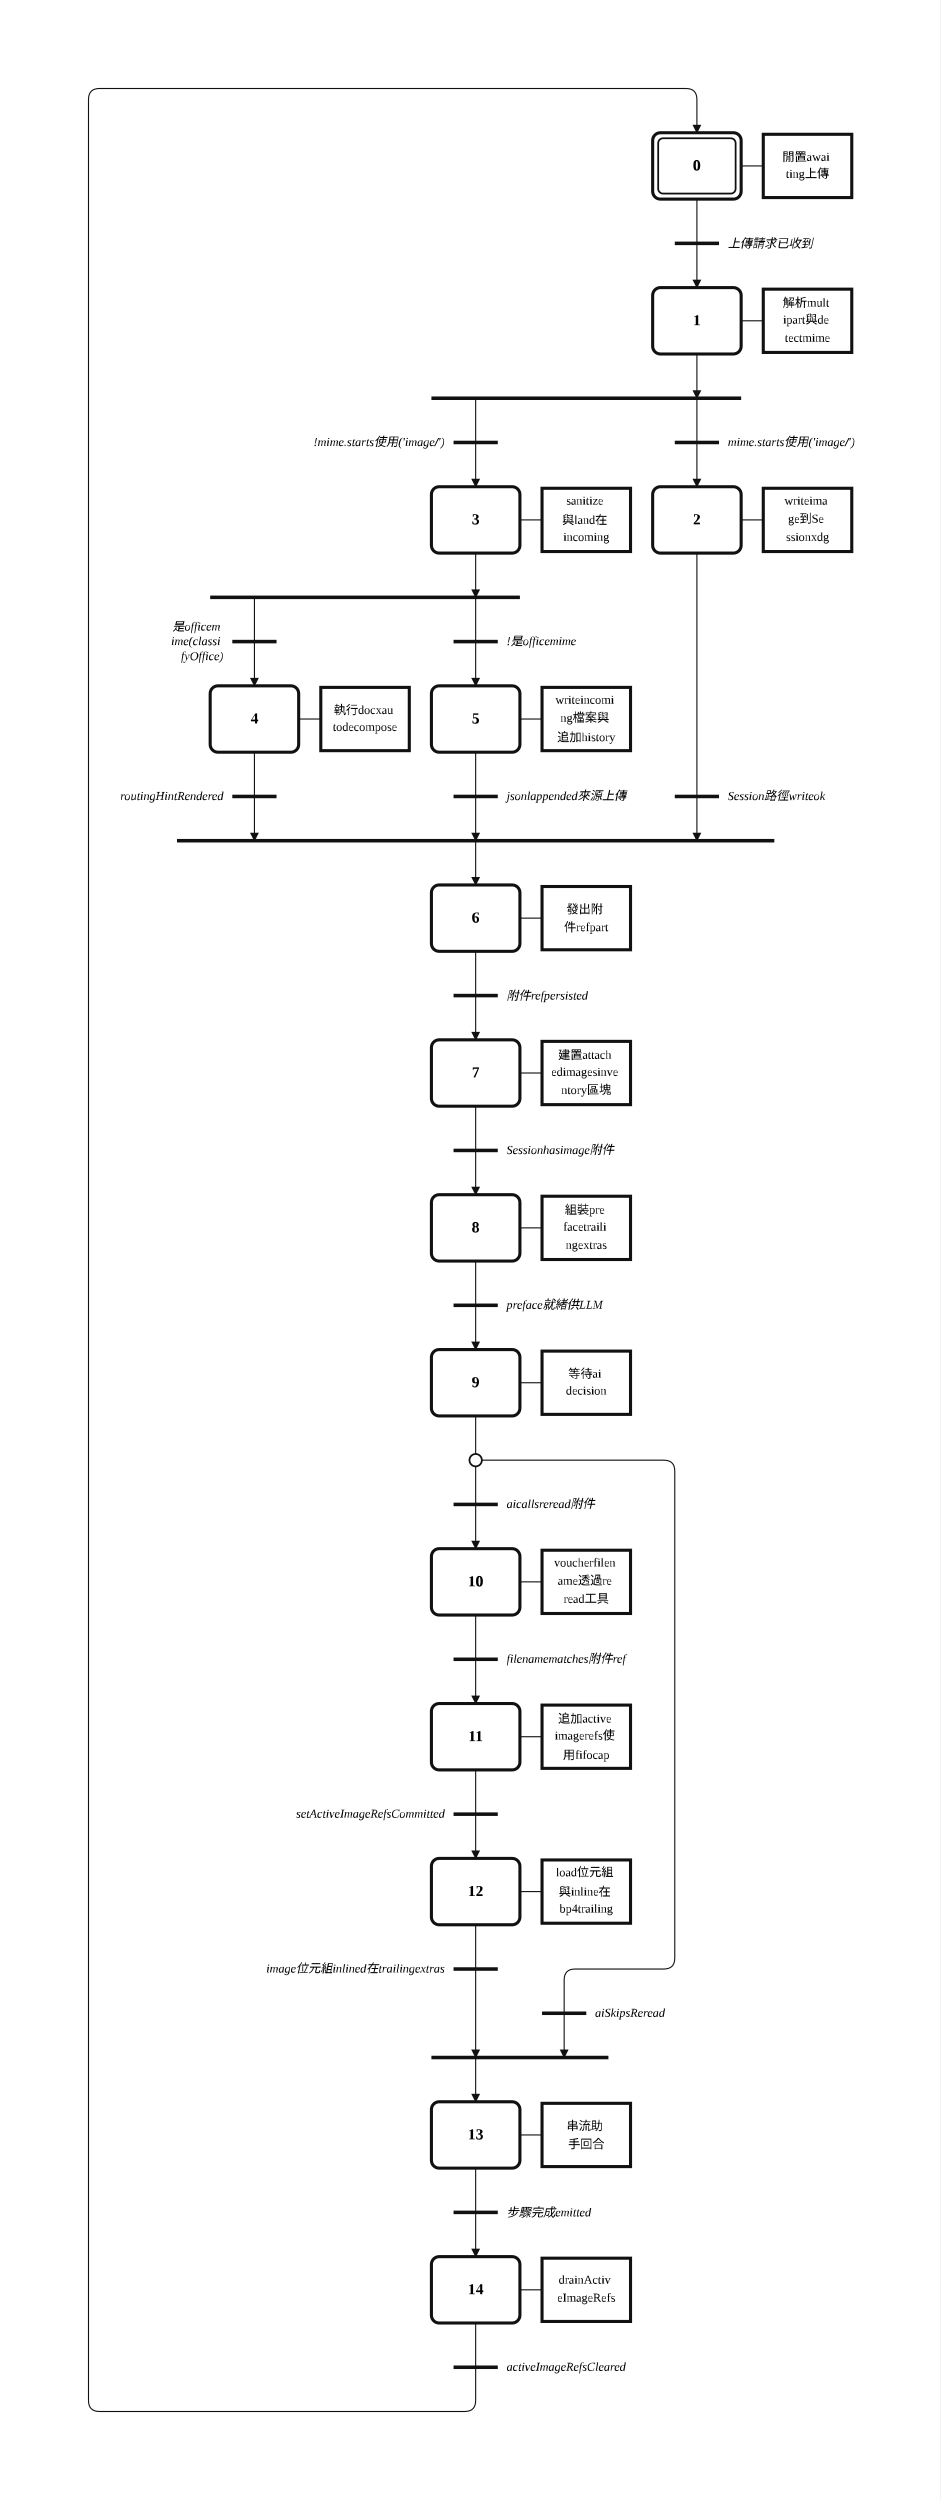
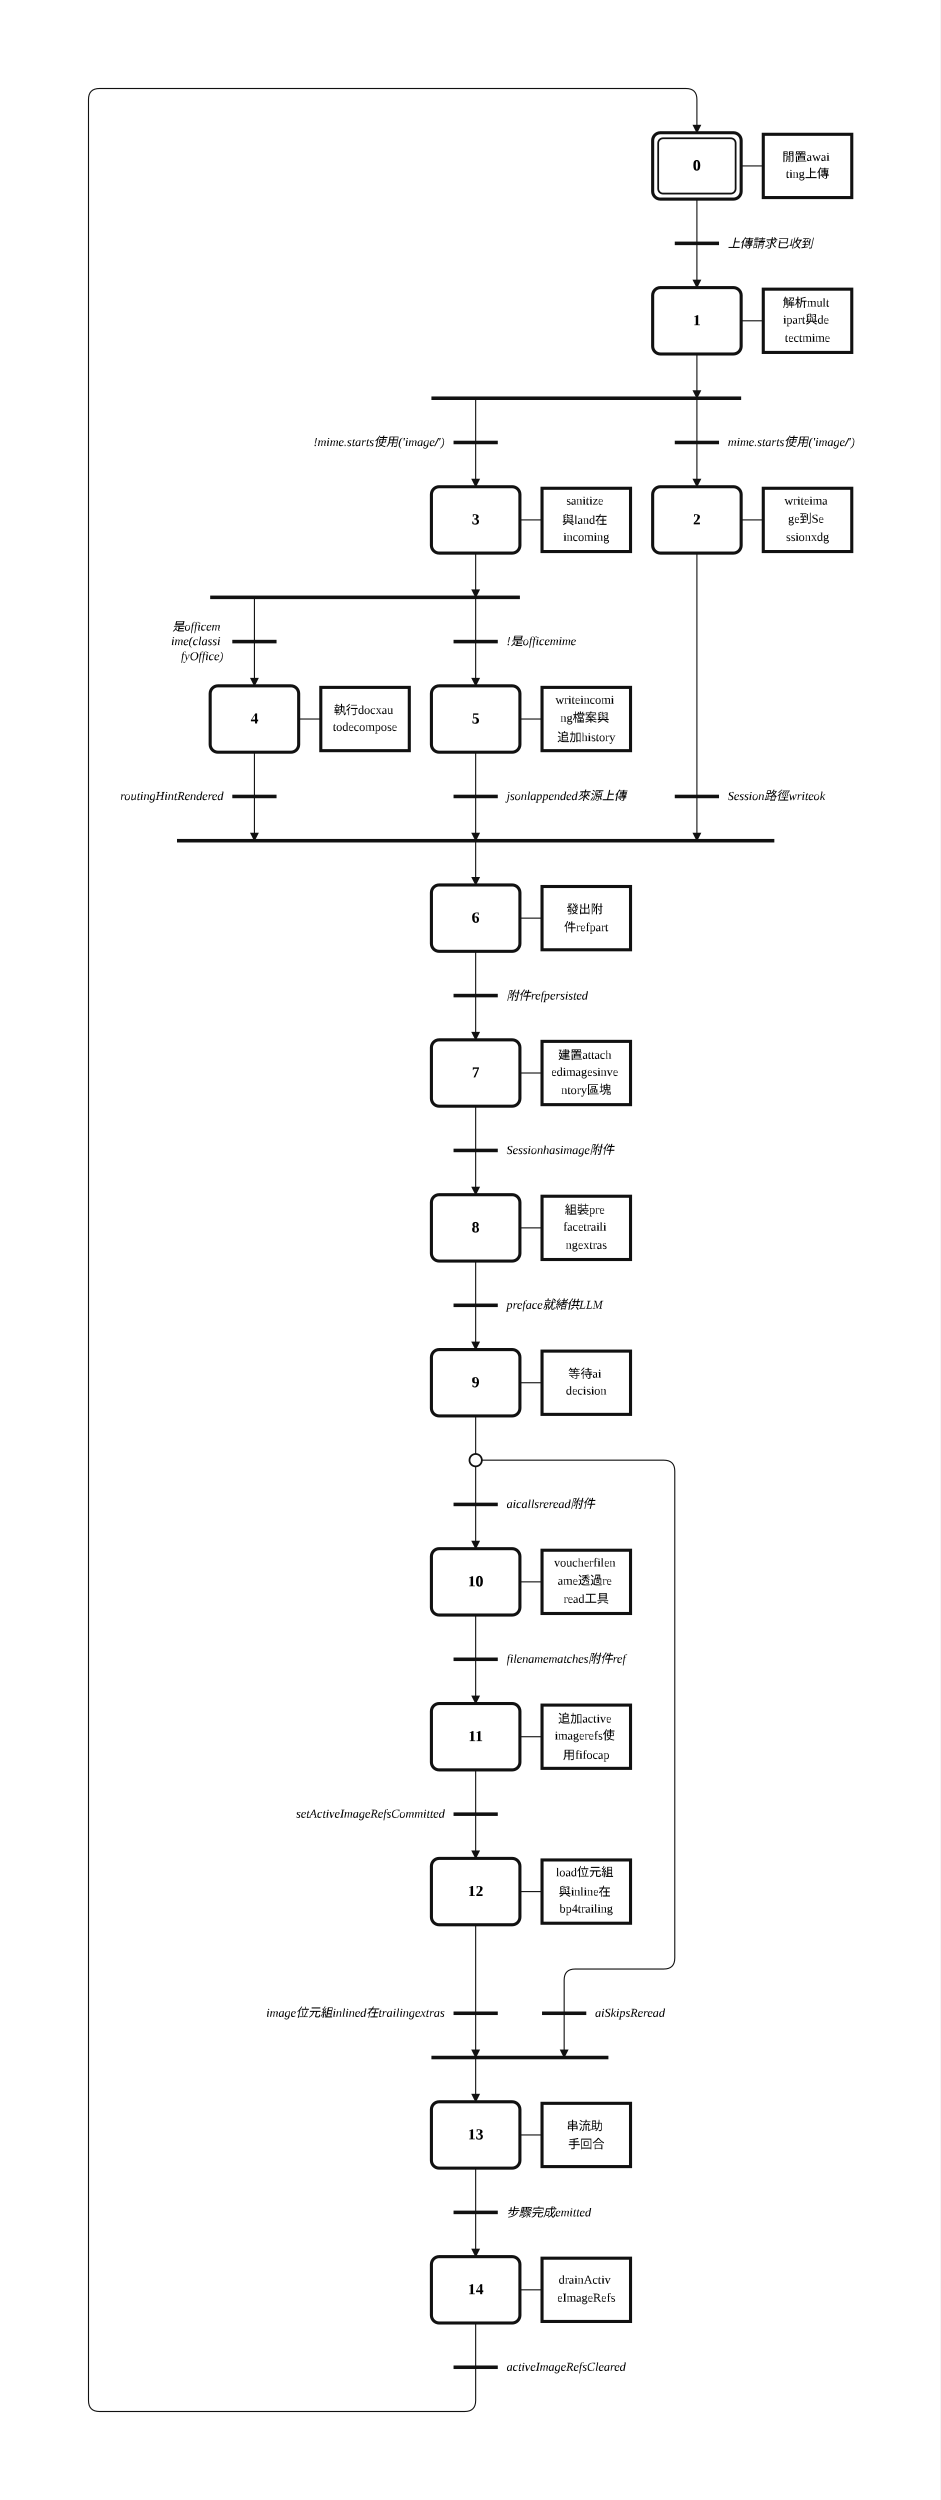
<svg xmlns="http://www.w3.org/2000/svg" width="850" height="2260" viewBox="-11.50 -2.00 42.50 113.00" role="img">
  <style>
.step{fill:#fff;stroke:#111;stroke-width:.14}.step-inner{fill:none;stroke:#111;stroke-width:.08}
.action{fill:#fff;stroke:#111;stroke-width:.14}.gate{stroke:#111;stroke-width:.16}
.edge{fill:none;stroke:#111;stroke-width:.05;stroke-linecap:round;stroke-linejoin:round}.edge-arrow{marker-end:url(#arrow)}
.flyover-mask{stroke:#fff;stroke-width:.12;stroke-linecap:round}
.flyover{fill:none;stroke:#111;stroke-width:.05;stroke-linecap:round}
.junction{fill:#111;stroke:#111;stroke-width:0}.branch-junction{fill:#fff;stroke:#111;stroke-width:.08}
.assoc{stroke:#111;stroke-width:.05}.label{font:bold .7px 'Times New Roman', 'BiauKai', 'DFKai-SB', serif;text-anchor:middle;dominant-baseline:middle}
.action-label{font:.55px 'Times New Roman', 'BiauKai', 'DFKai-SB', serif;text-anchor:middle;dominant-baseline:middle}.gate-label{font:italic .55px 'Times New Roman', 'BiauKai', 'DFKai-SB', serif;text-anchor:start;dominant-baseline:middle}.gate-label-left{font:italic .55px 'Times New Roman', 'BiauKai', 'DFKai-SB', serif;text-anchor:end;dominant-baseline:middle}
</style>
  <defs>
    <marker id="arrow" markerWidth="0.4" markerHeight="0.4" refX="0.36" refY="0.2" orient="auto" markerUnits="userSpaceOnUse">
      <path d="M 0 0 L 0.4 0.2 L 0 0.4 z" fill="#111" />
    </marker>
  </defs>
  <rect x="-11.50" y="-2.00" width="42.50" height="113.00" fill="white" />
  <path class="edge" d="M 20.00 7.00 L 20.00 9.00" />
  <path class="edge edge-arrow" d="M 20.00 9.00 L 20.00 11.00" />
  <path class="edge edge-arrow" d="M 20.00 14.00 L 20.00 16.00" />
  <path class="edge edge-arrow" d="M 20.00 16.00 L 20.00 20.00" />
  <path class="edge edge-arrow" d="M 10.00 16.00 L 10.00 20.00" />
  <path class="edge edge-arrow" d="M 20.00 23.00 L 20.00 36.00" />
  <path class="edge edge-arrow" d="M 10.00 36.00 L 10.00 38.00" />
  <path class="edge edge-arrow" d="M 10.00 23.00 L 10.00 25.00" />
  <path class="edge edge-arrow" d="M 0.00 25.00 L 0.00 29.00" />
  <path class="edge edge-arrow" d="M 10.00 25.00 L 10.00 29.00" />
  <path class="edge edge-arrow" d="M 0.00 32.00 L 0.00 36.00" />
  <path class="edge edge-arrow" d="M 10.00 32.00 L 10.00 36.00" />
  <path class="edge" d="M 10.00 41.00 L 10.00 43.00" />
  <path class="edge edge-arrow" d="M 10.00 43.00 L 10.00 45.00" />
  <path class="edge" d="M 10.00 48.00 L 10.00 50.00" />
  <path class="edge edge-arrow" d="M 10.00 50.00 L 10.00 52.00" />
  <path class="edge" d="M 10.00 55.00 L 10.00 57.00" />
  <path class="edge edge-arrow" d="M 10.00 57.00 L 10.00 59.00" />
  <path class="edge" d="M 10.00 62.00 L 10.00 64.00" />
  <path class="edge" d="M 10.00 64.00 L 10.00 66.00" />
  <path class="edge edge-arrow" d="M 10.00 66.00 L 10.00 68.00" />
  <path class="edge edge-arrow" d="M 10.00 64.00 L 18.50 64.00 Q 19.00 64.00 19.00 64.50 L 19.00 86.50 Q 19.00 87.00 18.50 87.00 L 14.50 87.00 Q 14.00 87.00 14.00 87.50 L 14.00 91.00" />
  <path class="edge edge-arrow" d="M 10.00 91.00 L 10.00 93.00" />
  <path class="edge" d="M 10.00 71.00 L 10.00 73.00" />
  <path class="edge edge-arrow" d="M 10.00 73.00 L 10.00 75.00" />
  <path class="edge" d="M 10.00 78.00 L 10.00 80.00" />
  <path class="edge edge-arrow" d="M 10.00 80.00 L 10.00 82.00" />
  <path class="edge edge-arrow" d="M 10.00 85.00 L 10.00 91.00" />
  <path class="edge" d="M 10.00 96.00 L 10.00 98.00" />
  <path class="edge edge-arrow" d="M 10.00 98.00 L 10.00 100.00" />
  <path class="edge" d="M 10.00 103.00 L 10.00 105.00" />
  <path class="edge edge-arrow" d="M 10.00 105.00 L 10.00 106.50 Q 10.00 107.00 9.50 107.00 L -7.00 107.00 Q -7.50 107.00 -7.50 106.50 L -7.50 2.50 Q -7.50 2.00 -7.00 2.00 L 19.50 2.00 Q 20.00 2.00 20.00 2.50 L 20.00 4.00" />
  <rect class="step" x="18.00" y="4.00" width="4.00" height="3.00" rx="0.35" ry="0.35" />
  <rect class="step-inner" x="18.25" y="4.25" width="3.50" height="2.50" rx="0.22" ry="0.22" />
  <text class="label" x="20.00" y="5.50">0</text>
  <rect class="step" x="18.00" y="11.00" width="4.00" height="3.00" rx="0.35" ry="0.35" />
  <text class="label" x="20.00" y="12.50">1</text>
  <rect class="step" x="18.00" y="20.00" width="4.00" height="3.00" rx="0.35" ry="0.35" />
  <text class="label" x="20.00" y="21.50">2</text>
  <rect class="step" x="8.00" y="20.00" width="4.00" height="3.00" rx="0.35" ry="0.35" />
  <text class="label" x="10.00" y="21.50">3</text>
  <rect class="step" x="-2.00" y="29.00" width="4.00" height="3.00" rx="0.35" ry="0.35" />
  <text class="label" x="0.00" y="30.50">4</text>
  <rect class="step" x="8.00" y="29.00" width="4.00" height="3.00" rx="0.35" ry="0.35" />
  <text class="label" x="10.00" y="30.50">5</text>
  <rect class="step" x="8.00" y="38.00" width="4.00" height="3.00" rx="0.35" ry="0.35" />
  <text class="label" x="10.00" y="39.50">6</text>
  <rect class="step" x="8.00" y="45.00" width="4.00" height="3.00" rx="0.35" ry="0.35" />
  <text class="label" x="10.00" y="46.50">7</text>
  <rect class="step" x="8.00" y="52.00" width="4.00" height="3.00" rx="0.35" ry="0.35" />
  <text class="label" x="10.00" y="53.50">8</text>
  <rect class="step" x="8.00" y="59.00" width="4.00" height="3.00" rx="0.35" ry="0.35" />
  <text class="label" x="10.00" y="60.50">9</text>
  <rect class="step" x="8.00" y="68.00" width="4.00" height="3.00" rx="0.35" ry="0.35" />
  <text class="label" x="10.00" y="69.50">10</text>
  <rect class="step" x="8.00" y="75.00" width="4.00" height="3.00" rx="0.35" ry="0.35" />
  <text class="label" x="10.00" y="76.50">11</text>
  <rect class="step" x="8.00" y="82.00" width="4.00" height="3.00" rx="0.35" ry="0.35" />
  <text class="label" x="10.00" y="83.50">12</text>
  <rect class="step" x="8.00" y="93.00" width="4.00" height="3.00" rx="0.35" ry="0.35" />
  <text class="label" x="10.00" y="94.50">13</text>
  <rect class="step" x="8.00" y="100.00" width="4.00" height="3.00" rx="0.35" ry="0.35" />
  <text class="label" x="10.00" y="101.50">14</text>
  <line class="assoc" x1="22.00" y1="5.50" x2="23.00" y2="5.50" />
  <rect class="action" x="23.00" y="4.07" width="4.00" height="2.86" />
  <text class="action-label" x="25.00" y="5.09">
    <tspan x="25.00" dy="0">閒置awai</tspan>
    <tspan x="25.00" dy="0.82">ting上傳</tspan>
  </text>
  <line class="assoc" x1="22.00" y1="12.50" x2="23.00" y2="12.50" />
  <rect class="action" x="23.00" y="11.07" width="4.00" height="2.86" />
  <text class="action-label" x="25.00" y="11.68">
    <tspan x="25.00" dy="0">解析mult</tspan>
    <tspan x="25.00" dy="0.82">ipart與de</tspan>
    <tspan x="25.00" dy="0.82">tectmime</tspan>
  </text>
  <line class="assoc" x1="22.00" y1="21.50" x2="23.00" y2="21.50" />
  <rect class="action" x="23.00" y="20.07" width="4.00" height="2.86" />
  <text class="action-label" x="25.00" y="20.68">
    <tspan x="25.00" dy="0">writeima</tspan>
    <tspan x="25.00" dy="0.82">ge到Se</tspan>
    <tspan x="25.00" dy="0.82">ssionxdg</tspan>
  </text>
  <line class="assoc" x1="12.00" y1="21.50" x2="13.00" y2="21.50" />
  <rect class="action" x="13.00" y="20.07" width="4.00" height="2.86" />
  <text class="action-label" x="15.00" y="20.68">
    <tspan x="15.00" dy="0">sanitize</tspan>
    <tspan x="15.00" dy="0.82">與land在</tspan>
    <tspan x="15.00" dy="0.82">incoming</tspan>
  </text>
  <line class="assoc" x1="2.00" y1="30.50" x2="3.00" y2="30.50" />
  <rect class="action" x="3.00" y="29.07" width="4.00" height="2.86" />
  <text class="action-label" x="5.00" y="30.09">
    <tspan x="5.00" dy="0">執行docxau</tspan>
    <tspan x="5.00" dy="0.82">todecompose</tspan>
  </text>
  <line class="assoc" x1="12.00" y1="30.50" x2="13.00" y2="30.50" />
  <rect class="action" x="13.00" y="29.07" width="4.00" height="2.86" />
  <text class="action-label" x="15.00" y="29.68">
    <tspan x="15.00" dy="0">writeincomi</tspan>
    <tspan x="15.00" dy="0.82">ng檔案與</tspan>
    <tspan x="15.00" dy="0.82">追加history</tspan>
  </text>
  <line class="assoc" x1="12.00" y1="39.50" x2="13.00" y2="39.50" />
  <rect class="action" x="13.00" y="38.07" width="4.00" height="2.86" />
  <text class="action-label" x="15.00" y="39.09">
    <tspan x="15.00" dy="0">發出附</tspan>
    <tspan x="15.00" dy="0.82">件refpart</tspan>
  </text>
  <line class="assoc" x1="12.00" y1="46.50" x2="13.00" y2="46.50" />
  <rect class="action" x="13.00" y="45.07" width="4.00" height="2.86" />
  <text class="action-label" x="15.00" y="45.68">
    <tspan x="15.00" dy="0">建置attach</tspan>
    <tspan x="15.00" dy="0.82">edimagesinve</tspan>
    <tspan x="15.00" dy="0.82">ntory區塊</tspan>
  </text>
  <line class="assoc" x1="12.00" y1="53.50" x2="13.00" y2="53.50" />
  <rect class="action" x="13.00" y="52.07" width="4.00" height="2.86" />
  <text class="action-label" x="15.00" y="52.68">
    <tspan x="15.00" dy="0">組裝pre</tspan>
    <tspan x="15.00" dy="0.82">facetraili</tspan>
    <tspan x="15.00" dy="0.82">ngextras</tspan>
  </text>
  <line class="assoc" x1="12.00" y1="60.50" x2="13.00" y2="60.50" />
  <rect class="action" x="13.00" y="59.07" width="4.00" height="2.86" />
  <text class="action-label" x="15.00" y="60.09">
    <tspan x="15.00" dy="0">等待ai</tspan>
    <tspan x="15.00" dy="0.82">decision</tspan>
  </text>
  <line class="assoc" x1="12.00" y1="69.50" x2="13.00" y2="69.50" />
  <rect class="action" x="13.00" y="68.07" width="4.00" height="2.86" />
  <text class="action-label" x="15.00" y="68.68">
    <tspan x="15.00" dy="0">voucherfilen</tspan>
    <tspan x="15.00" dy="0.82">ame透過re</tspan>
    <tspan x="15.00" dy="0.82">read工具</tspan>
  </text>
  <line class="assoc" x1="12.00" y1="76.50" x2="13.00" y2="76.50" />
  <rect class="action" x="13.00" y="75.07" width="4.00" height="2.86" />
  <text class="action-label" x="15.00" y="75.68">
    <tspan x="15.00" dy="0">追加active</tspan>
    <tspan x="15.00" dy="0.82">imagerefs使</tspan>
    <tspan x="15.00" dy="0.82">用fifocap</tspan>
  </text>
  <line class="assoc" x1="12.00" y1="83.50" x2="13.00" y2="83.50" />
  <rect class="action" x="13.00" y="82.07" width="4.00" height="2.86" />
  <text class="action-label" x="15.00" y="82.68">
    <tspan x="15.00" dy="0">load位元組</tspan>
    <tspan x="15.00" dy="0.82">與inline在</tspan>
    <tspan x="15.00" dy="0.82">bp4trailing</tspan>
  </text>
  <line class="assoc" x1="12.00" y1="94.50" x2="13.00" y2="94.50" />
  <rect class="action" x="13.00" y="93.07" width="4.00" height="2.86" />
  <text class="action-label" x="15.00" y="94.09">
    <tspan x="15.00" dy="0">串流助</tspan>
    <tspan x="15.00" dy="0.82">手回合</tspan>
  </text>
  <line class="assoc" x1="12.00" y1="101.50" x2="13.00" y2="101.50" />
  <rect class="action" x="13.00" y="100.07" width="4.00" height="2.86" />
  <text class="action-label" x="15.00" y="101.09">
    <tspan x="15.00" dy="0">drainActiv</tspan>
    <tspan x="15.00" dy="0.82">eImageRefs</tspan>
  </text>
  <line class="gate" x1="19.00" y1="9.00" x2="21.00" y2="9.00" />
  <text class="gate-label" x="21.40" y="9.00">
    <tspan x="21.40" dy="0">上傳請求已收到</tspan>
  </text>
  <line class="gate" x1="8.00" y1="16.00" x2="22.00" y2="16.00" />
  <line class="gate" x1="-3.50" y1="36.00" x2="23.50" y2="36.00" />
  <line class="gate" x1="-2.00" y1="25.00" x2="12.00" y2="25.00" />
  <line class="gate" x1="9.00" y1="43.00" x2="11.00" y2="43.00" />
  <text class="gate-label" x="11.40" y="43.00">
    <tspan x="11.40" dy="0">附件refpersisted</tspan>
  </text>
  <line class="gate" x1="9.00" y1="50.00" x2="11.00" y2="50.00" />
  <text class="gate-label" x="11.40" y="50.00">
    <tspan x="11.40" dy="0">Sessionhasimage附件</tspan>
  </text>
  <line class="gate" x1="9.00" y1="57.00" x2="11.00" y2="57.00" />
  <text class="gate-label" x="11.40" y="57.00">
    <tspan x="11.40" dy="0">preface就緒供LLM</tspan>
  </text>
  <line class="gate" x1="9.00" y1="66.00" x2="11.00" y2="66.00" />
  <text class="gate-label" x="11.40" y="66.00">
    <tspan x="11.40" dy="0">aicallsreread附件</tspan>
  </text>
  <line class="gate" x1="8.00" y1="91.00" x2="16.00" y2="91.00" />
  <line class="gate" x1="9.00" y1="73.00" x2="11.00" y2="73.00" />
  <text class="gate-label" x="11.40" y="73.00">
    <tspan x="11.40" dy="0">filenamematches附件ref</tspan>
  </text>
  <line class="gate" x1="9.00" y1="80.00" x2="11.00" y2="80.00" />
  <text class="gate-label-left" x="8.60" y="80.00">
    <tspan x="8.60" dy="0">setActiveImageRefsCommitted</tspan>
  </text>
  <line class="gate" x1="9.00" y1="98.00" x2="11.00" y2="98.00" />
  <text class="gate-label" x="11.40" y="98.00">
    <tspan x="11.40" dy="0">步驟完成emitted</tspan>
  </text>
  <line class="gate" x1="9.00" y1="105.00" x2="11.00" y2="105.00" />
  <text class="gate-label" x="11.40" y="105.00">
    <tspan x="11.40" dy="0">activeImageRefsCleared</tspan>
  </text>
  <line class="gate" x1="19.00" y1="18.00" x2="21.00" y2="18.00" />
  <text class="gate-label" x="21.40" y="18.00">
    <tspan x="21.40" dy="0">mime.starts使用('image/')</tspan>
  </text>
  <line class="gate" x1="9.00" y1="18.00" x2="11.00" y2="18.00" />
  <text class="gate-label-left" x="8.60" y="18.00">
    <tspan x="8.60" dy="0">!mime.starts使用('image/')</tspan>
  </text>
  <line class="gate" x1="19.00" y1="34.00" x2="21.00" y2="34.00" />
  <text class="gate-label" x="21.40" y="34.00">
    <tspan x="21.40" dy="0">Session路徑writeok</tspan>
  </text>
  <line class="gate" x1="-1.00" y1="27.00" x2="1.00" y2="27.00" />
  <text class="gate-label-left" x="-1.40" y="26.32">
    <tspan x="-1.40" dy="0">是officem</tspan>
    <tspan x="-1.40" dy="0.68">ime(classi</tspan>
    <tspan x="-1.40" dy="0.68">fyOffice)</tspan>
  </text>
  <line class="gate" x1="9.00" y1="27.00" x2="11.00" y2="27.00" />
  <text class="gate-label" x="11.40" y="27.00">
    <tspan x="11.40" dy="0">!是officemime</tspan>
  </text>
  <line class="gate" x1="-1.00" y1="34.00" x2="1.00" y2="34.00" />
  <text class="gate-label-left" x="-1.40" y="34.00">
    <tspan x="-1.40" dy="0">routingHintRendered</tspan>
  </text>
  <line class="gate" x1="9.00" y1="34.00" x2="11.00" y2="34.00" />
  <text class="gate-label" x="11.40" y="34.00">
    <tspan x="11.40" dy="0">jsonlappended來源上傳</tspan>
  </text>
  <line class="gate" x1="13.00" y1="89.00" x2="15.00" y2="89.00" />
  <text class="gate-label" x="15.40" y="89.00">
    <tspan x="15.40" dy="0">aiSkipsReread</tspan>
  </text>
-   <line class="gate" x1="9.00" y1="87.00" x2="11.00" y2="87.00" />
-   <text class="gate-label-left" x="8.60" y="87.00">
+   <line class="gate" x1="9.00" y1="89.00" x2="11.00" y2="89.00" />
+   <text class="gate-label-left" x="8.60" y="89.00">
    <tspan x="8.60" dy="0">image位元組inlined在trailingextras</tspan>
  </text>
  <circle class="branch-junction" cx="10.00" cy="64.00" r="0.28" />
</svg>
